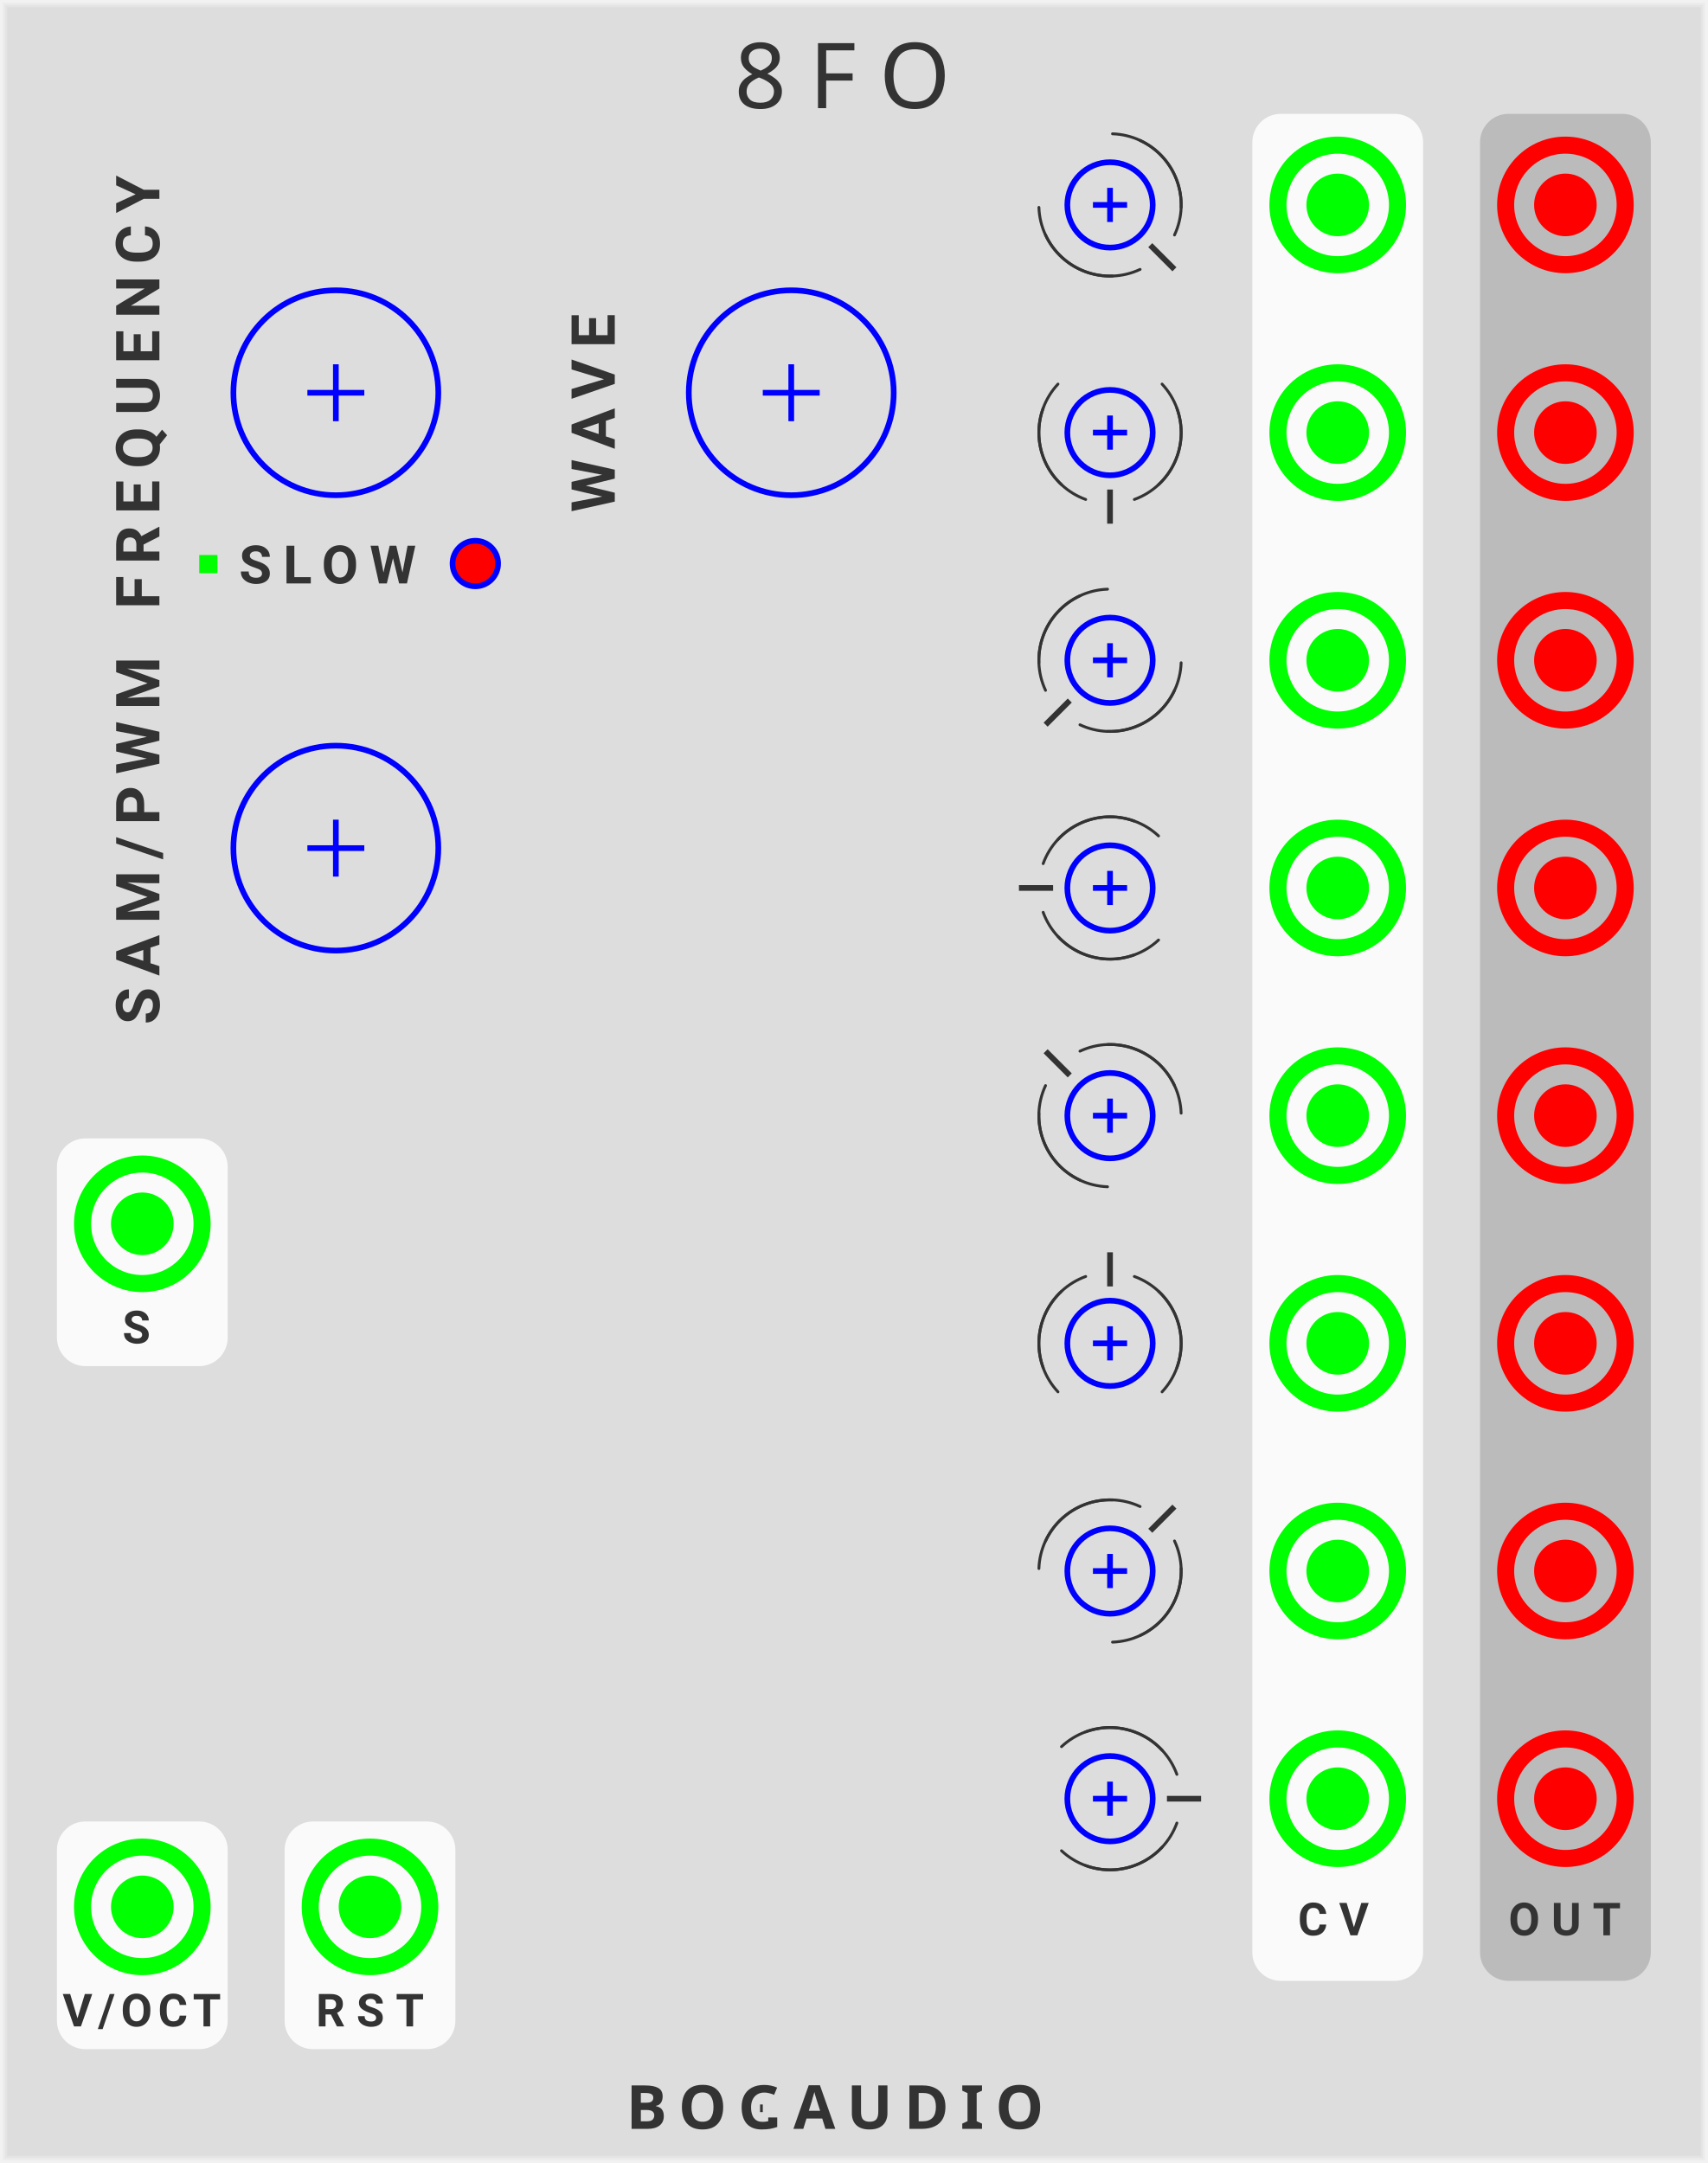
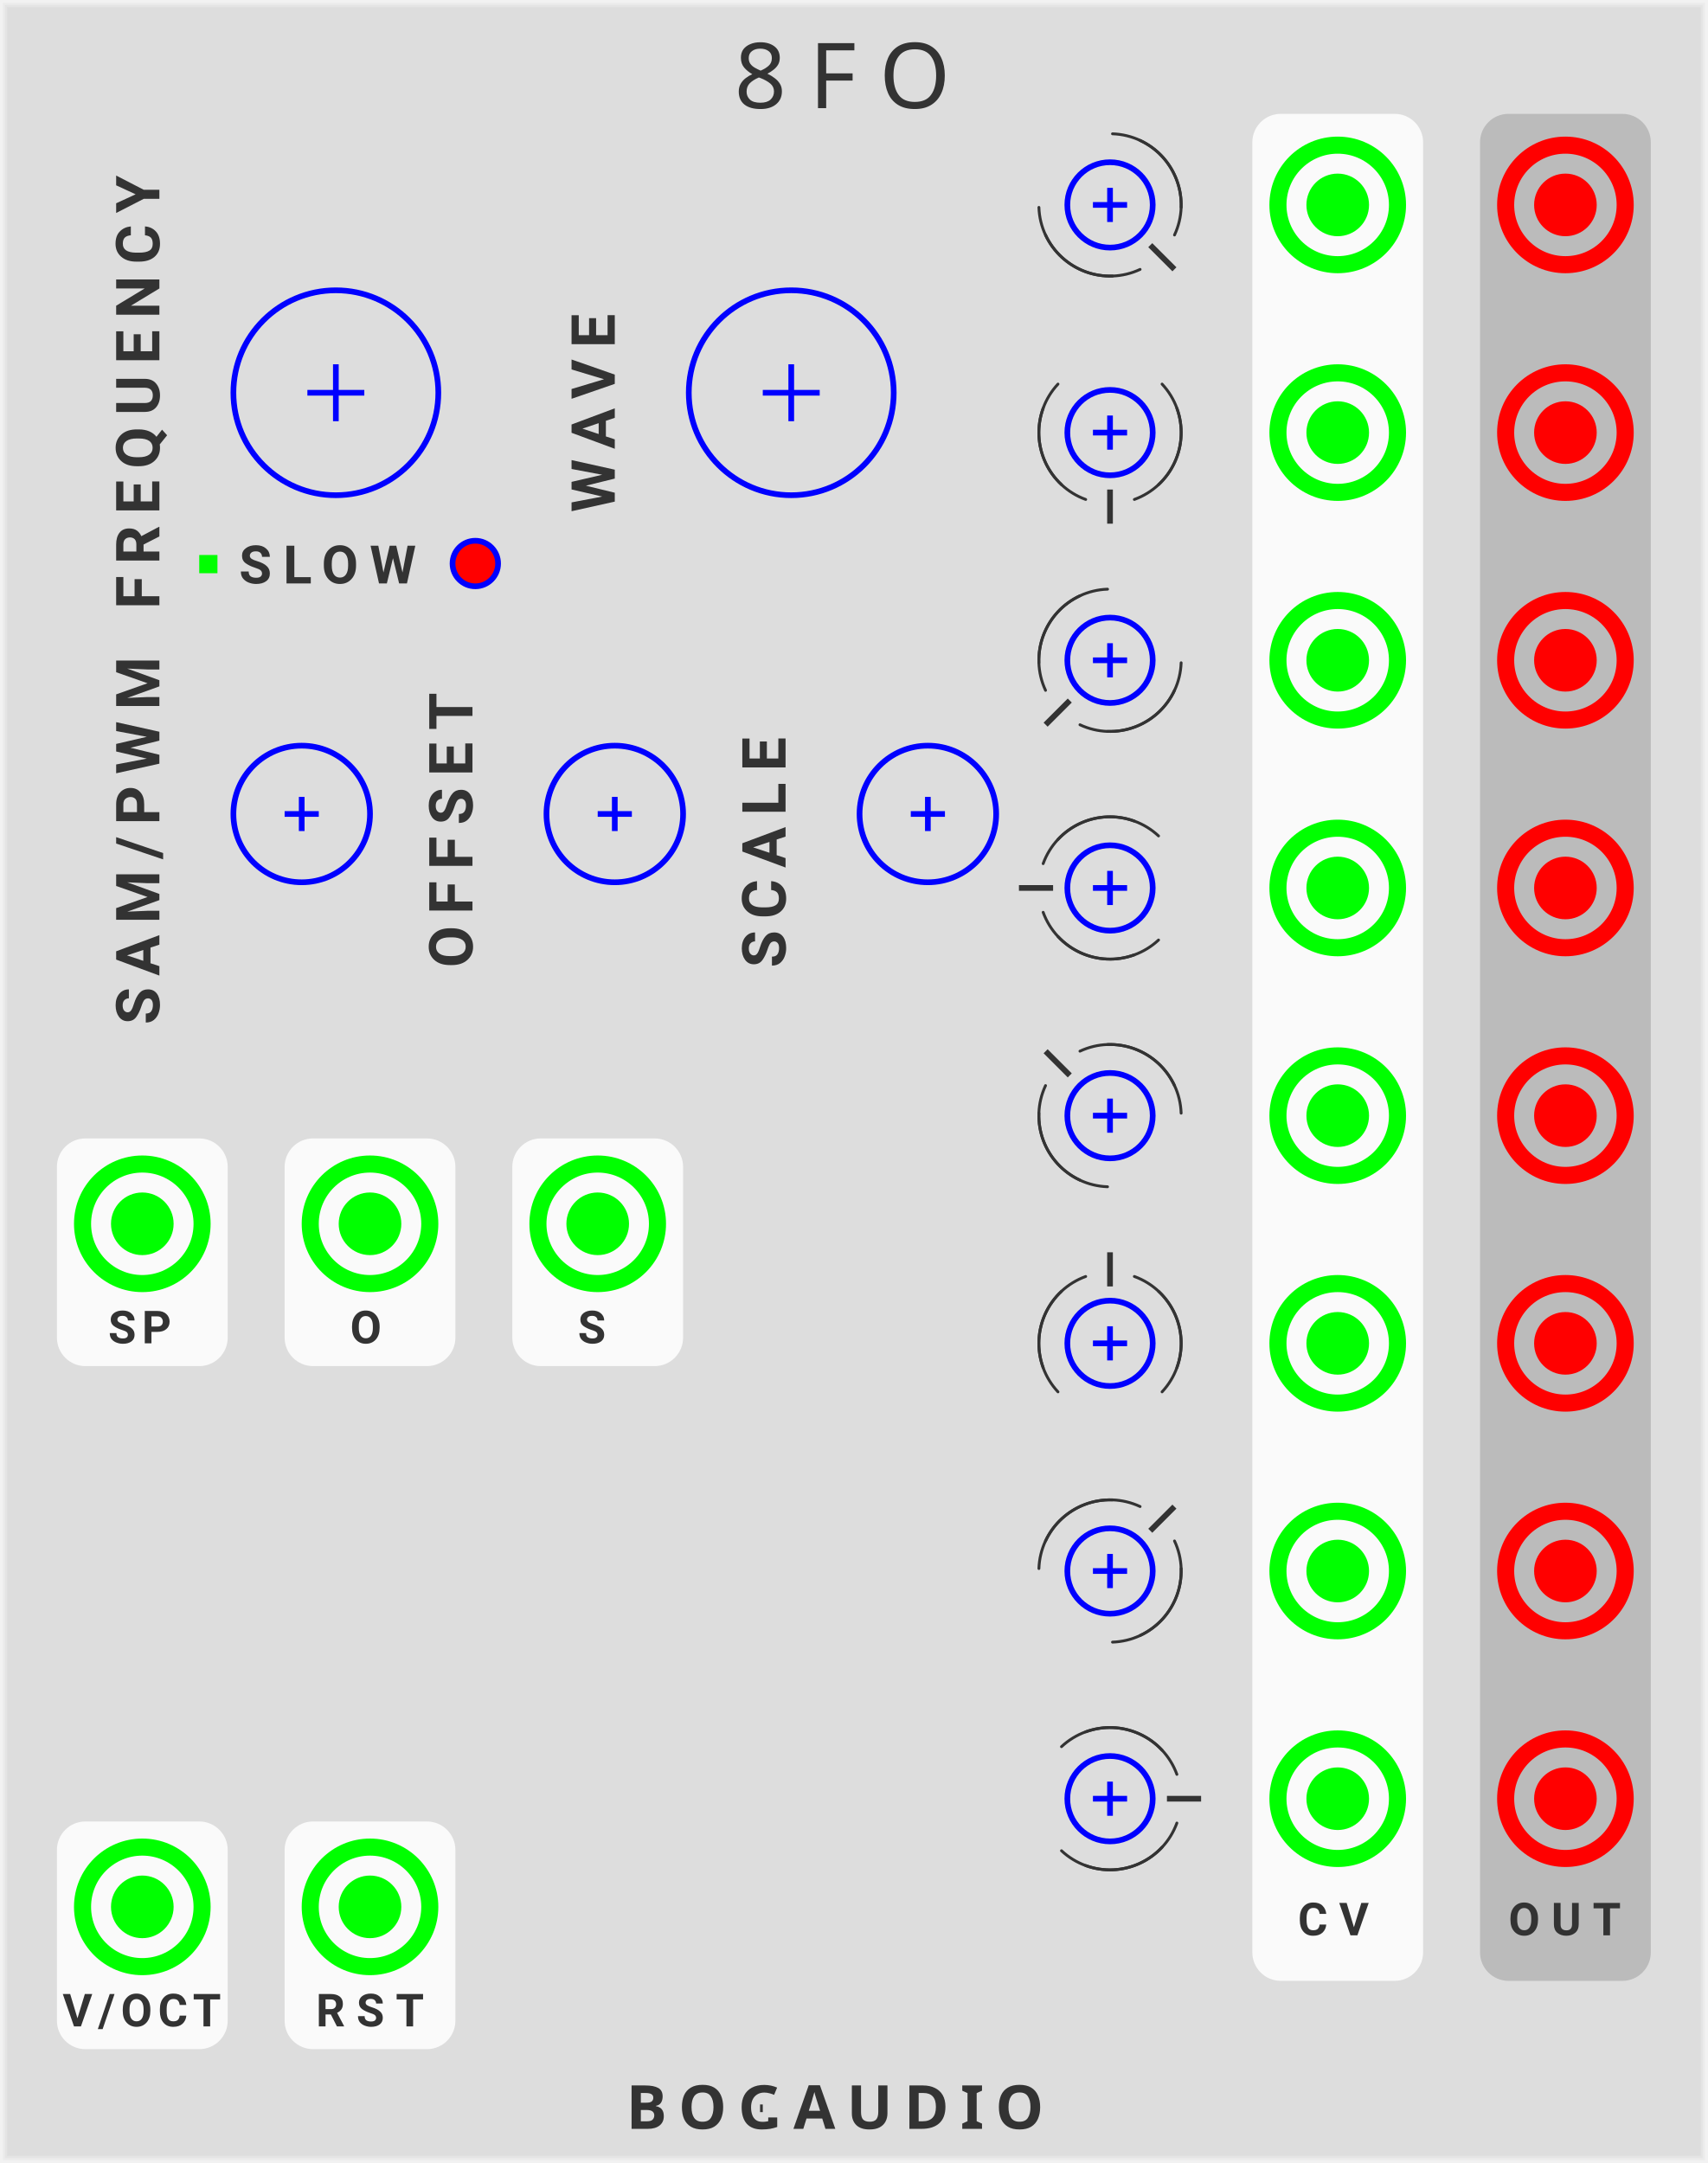
<svg xmlns="http://www.w3.org/2000/svg" xmlns:xlink="http://www.w3.org/1999/xlink" version="1.1" width="300" height="380" viewBox="0 0 300 380">
  <style>
    text {
      fill: #333;
      font-family: 'Roboto', sans-serif;
      font-weight: bold;
    }
    text.title {
      font-family: 'Comfortaa', sans-serif;
      font-weight: normal;
    }
    text.brand {
      font-family: 'Audiowide', sans-serif;
      font-weight: bold;
    }
  </style>
  <defs>
    <symbol id="knob" viewBox="0 0 38px 38px">
      <g transform="translate(19 19)">
        <polyline points="-5,0 5,0" stroke-width="1" stroke="#00f" />
        <polyline points="0,-5 0,5" stroke-width="1" stroke="#00f" />
        <circle cx="0" cy="0" r="18" stroke-width="1" stroke="#00f" fill="none" />
      </g>
    </symbol>
    <symbol id="knob-medium" viewBox="0 0 26px 26px">
      <g transform="translate(13 13)">
        <polyline points="-3,0 3,0" stroke-width="1" stroke="#00f" />
        <polyline points="0,-3 0,3" stroke-width="1" stroke="#00f" />
        <circle cx="0" cy="0" r="12" stroke-width="1" stroke="#00f" fill="none" />
      </g>
    </symbol>
    <symbol id="knob-smallest" viewBox="0 0 16px 16px">
      <g transform="translate(8 8)">
        <polyline points="-3,0 3,0" stroke-width="1" stroke="#00f" />
        <polyline points="0,-3 0,3" stroke-width="1" stroke="#00f" />
        <circle r="7.5" stroke-width="1" stroke="#00f" fill="none" />
      </g>
    </symbol>
    <symbol id="knobguide-phase" viewBox="0 0 40px 40px">
      <g transform="translate(20 20)">
        <g transform="rotate(-240) translate(10 0)">
          
          
        </g>
        <g transform="rotate(-90) translate(10 0)">
          <polyline points="0,0 6,0" stroke-width="1" stroke="#333" />
        </g>
        <g transform="rotate(60) translate(10 0)">
          
          
        </g>
        <path d="M 0 -12.5 A 12.5 12.5 0 0 1 12.5 0" stroke="#333" stroke-width="0.5" stroke-linecap="round" fill="none" transform="rotate(20)" />
        <path d="M 0 -12.5 A 12.5 12.5 0 0 1 12.5 0" stroke="#333" stroke-width="0.5" stroke-linecap="round" fill="none" transform="rotate(43)" />
        <path d="M 0 -12.5 A 12.5 12.5 0 0 0 -12.5 0" stroke="#333" stroke-width="0.5" stroke-linecap="round" fill="none" transform="rotate(-20)" />
        <path d="M 0 -12.5 A 12.5 12.5 0 0 0 -12.5 0" stroke="#333" stroke-width="0.5" stroke-linecap="round" fill="none" transform="rotate(-43)" />
      </g>
    </symbol>
    <symbol id="input" viewBox="0 0 24px 24px">
      <g transform="translate(12 12)">
        <circle cx="0" cy="0" r="5" stroke-width="1" stroke="#0f0" fill="#0f0" />
        <circle cx="0" cy="0" r="10.5" stroke-width="3" stroke="#0f0" fill="none" />
      </g>
    </symbol>
    <symbol id="output" viewBox="0 0 24px 24px">
      <g transform="translate(12 12)">
        <circle cx="0" cy="0" r="5" stroke-width="1" stroke="#f00" fill="#f00" />
        <circle cx="0" cy="0" r="10.5" stroke-width="3" stroke="#f00" fill="none" />
      </g>
    </symbol>
    <symbol id="button-small" viewBox="0 0 9px 9px">
      <g transform="translate(4.5 4.5)">
        <circle r="4" stroke-width="1" stroke="#00f" fill="#f00" />
      </g>
    </symbol>
    <symbol id="light" viewBox="0 0 1.1px 1.1px">
      <rect width="3.2" height="3.2" fill="#0f0" />
    </symbol>
  </defs>
  <rect width="100%" height="100%" fill="#ddd" />
  <polyline points="1,1 299,1 299,379 1,379 1,1" stroke="#e4e4e4" stroke-width="0.5" fill="none" />
  <polyline points="0.5,0.5 299.5,0.5 299.5,379.5 0.5,379.5 0.5,0.5" stroke="#ebebeb" stroke-width="0.8" fill="none" />
  <polyline points="0,0 300,0 300,380 0,380 0,0" stroke="#f2f2f2" stroke-width="1" fill="none" />
  <text class="title" x="129" y="19" font-size="12pt" letter-spacing="4px">8FO</text>
  <g transform="translate(110 374)">
    <text class="brand" font-size="8pt" letter-spacing="2px">BOGAUDIO</text>
    <rect width="3.0" height="3" fill="#ddd" transform="translate(24 -5)" />
  </g>
  <g transform="translate(10 50)">
    <g transform="translate(10 0)">
      <text font-size="8pt" letter-spacing="2px" transform="translate(8 57) rotate(270)">FREQUENCY</text>
      <use id="FREQUENCY_PARAM" xlink:href="#knob" transform="translate(20 0)" />
    </g>
    <g transform="translate(90 0)">
      <text font-size="8pt" letter-spacing="2px" transform="translate(8 40) rotate(270)">WAVE</text>
      <use id="WAVE_PARAM" xlink:href="#knob" transform="translate(20 0)" />
    </g>
  </g>
  <g transform="translate(35 80)">
    <g transform="translate(0 17.5)">
      <use id="SLOW_LIGHT" xlink:href="#light" transform="translate(0 0)" />
      <text font-size="7pt" letter-spacing="2px" transform="translate(7 5)">SLOW</text>
    </g>
    <use id="SLOW_PARAM" xlink:href="#button-small" transform="translate(44 14.5)" />
  </g>
  <g transform="translate(10 130)">
    <g transform="translate(10 0)">
      <text font-size="8pt" letter-spacing="2px" transform="translate(8 50) rotate(270)">SAM/PWM</text>
-       <use id="SAMPLE_PWM_PARAM" xlink:href="#knob" transform="translate(20 0)" />
+       <use id="SAMPLE_PWM_PARAM" xlink:href="#knob-medium" transform="translate(20 0)" />
+     </g>
+     <g transform="translate(65 0)">
+       <text font-size="8pt" letter-spacing="2px" transform="translate(8 40) rotate(270)">OFFSET</text>
+       <use id="OFFSET_PARAM" xlink:href="#knob-medium" transform="translate(20 0)" />
+     </g>
+     <g transform="translate(120 0)">
+       <text font-size="8pt" letter-spacing="2px" transform="translate(8 40) rotate(270)">SCALE</text>
+       <use id="SCALE_PARAM" xlink:href="#knob-medium" transform="translate(20 0)" />
    </g>
  </g>
  <g transform="translate(0 200)">
    <g transform="translate(10 0)">
      <rect width="30" height="40" rx="5" fill="#fafafa" />
      <use id="SAMPLE_PWM_INPUT" xlink:href="#input" transform="translate(3 3)" />
-       <text font-size="6pt" letter-spacing="1px" transform="translate(11.5 36)">S</text>
+       <text font-size="6pt" letter-spacing="1px" transform="translate(9 36)">SP</text>
    </g>
    <g transform="translate(50 0)">
-       
-       
-       
+       <rect width="30" height="40" rx="5" fill="#fafafa" />
+       <use id="OFFSET_INPUT" xlink:href="#input" transform="translate(3 3)" />
+       <text font-size="6pt" letter-spacing="2px" transform="translate(11.5 36)">O</text>
+     </g>
+     <g transform="translate(90 0)">
+       <rect width="30" height="40" rx="5" fill="#fafafa" />
+       <use id="SCALE_INPUT" xlink:href="#input" transform="translate(3 3)" />
+       <text font-size="6pt" letter-spacing="2px" transform="translate(11.5 36)">S</text>
    </g>
  </g>
  <g transform="translate(180 20)">
    <g transform="translate(3 4)">
      <g transform="translate(0 0)">
        <use id="PHASE7_PARAM" xlink:href="#knob-smallest" transform="translate(4 4)" />
      </g>
      <g transform="translate(0 40)">
        <use id="PHASE6_PARAM" xlink:href="#knob-smallest" transform="translate(4 4)" />
      </g>
      <g transform="translate(0 80)">
        <use id="PHASE5_PARAM" xlink:href="#knob-smallest" transform="translate(4 4)" />
      </g>
      <g transform="translate(0 120)">
        <use id="PHASE4_PARAM" xlink:href="#knob-smallest" transform="translate(4 4)" />
      </g>
      <g transform="translate(0 160)">
        <use id="PHASE3_PARAM" xlink:href="#knob-smallest" transform="translate(4 4)" />
      </g>
      <g transform="translate(0 200)">
        <use id="PHASE2_PARAM" xlink:href="#knob-smallest" transform="translate(4 4)" />
      </g>
      <g transform="translate(0 240)">
        <use id="PHASE1_PARAM" xlink:href="#knob-smallest" transform="translate(4 4)" />
      </g>
      <g transform="translate(0 280)">
        <use id="PHASE0_PARAM" xlink:href="#knob-smallest" transform="translate(4 4)" />
      </g>
    </g>
  </g>
  <g transform="translate(183 24)">
    <use xlink:href="#knobguide-phase" transform="translate(12 12) rotate(-225) translate(-20 -20)" />
  </g>
  <g transform="translate(183 64)">
    <use xlink:href="#knobguide-phase" transform="translate(12 12) rotate(-180) translate(-20 -20)" />
  </g>
  <g transform="translate(183 104)">
    <use xlink:href="#knobguide-phase" transform="translate(12 12) rotate(-135) translate(-20 -20)" />
  </g>
  <g transform="translate(183 144)">
    <use xlink:href="#knobguide-phase" transform="translate(12 12) rotate(-90) translate(-20 -20)" />
  </g>
  <g transform="translate(183 184)">
    <use xlink:href="#knobguide-phase" transform="translate(12 12) rotate(-45) translate(-20 -20)" />
  </g>
  <g transform="translate(183 224)">
    <use xlink:href="#knobguide-phase" transform="translate(12 12) rotate(0) translate(-20 -20)" />
  </g>
  <g transform="translate(183 264)">
    <use xlink:href="#knobguide-phase" transform="translate(12 12) rotate(45) translate(-20 -20)" />
  </g>
  <g transform="translate(183 304)">
    <use xlink:href="#knobguide-phase" transform="translate(12 12) rotate(90) translate(-20 -20)" />
  </g>
  <g transform="translate(220 20)">
    <rect width="30" height="328" rx="5" fill="#fafafa" />
    <g transform="translate(3 4)">
      <use id="PHASE7_INPUT" xlink:href="#input" transform="translate(0 0)" />
      <use id="PHASE6_INPUT" xlink:href="#input" transform="translate(0 40)" />
      <use id="PHASE5_INPUT" xlink:href="#input" transform="translate(0 80)" />
      <use id="PHASE4_INPUT" xlink:href="#input" transform="translate(0 120)" />
      <use id="PHASE3_INPUT" xlink:href="#input" transform="translate(0 160)" />
      <use id="PHASE2_INPUT" xlink:href="#input" transform="translate(0 200)" />
      <use id="PHASE1_INPUT" xlink:href="#input" transform="translate(0 240)" />
      <use id="PHASE0_INPUT" xlink:href="#input" transform="translate(0 280)" />
    </g>
    <text font-size="6pt" letter-spacing="2px" transform="translate(8 320)">CV</text>
  </g>
  <g transform="translate(260 20)">
    <rect width="30" height="328" rx="5" fill="#bbb" />
    <g transform="translate(3 4)">
      <use id="PHASE7_OUTPUT" xlink:href="#output" transform="translate(0 0)" />
      <use id="PHASE6_OUTPUT" xlink:href="#output" transform="translate(0 40)" />
      <use id="PHASE5_OUTPUT" xlink:href="#output" transform="translate(0 80)" />
      <use id="PHASE4_OUTPUT" xlink:href="#output" transform="translate(0 120)" />
      <use id="PHASE3_OUTPUT" xlink:href="#output" transform="translate(0 160)" />
      <use id="PHASE2_OUTPUT" xlink:href="#output" transform="translate(0 200)" />
      <use id="PHASE1_OUTPUT" xlink:href="#output" transform="translate(0 240)" />
      <use id="PHASE0_OUTPUT" xlink:href="#output" transform="translate(0 280)" />
    </g>
    <text font-size="6pt" letter-spacing="2px" transform="translate(5 320)">OUT</text>
  </g>
  <g transform="translate(0 320)">
    <g transform="translate(10 0)">
      <rect width="30" height="40" rx="5" fill="#fafafa" />
      <use id="PITCH_INPUT" xlink:href="#input" transform="translate(3 3)" />
      <text font-size="6pt" letter-spacing="1px" transform="translate(1 36)">V/OCT</text>
    </g>
    <g transform="translate(50 0)">
      <rect width="30" height="40" rx="5" fill="#fafafa" />
      <use id="RESET_INPUT" xlink:href="#input" transform="translate(3 3)" />
      <text font-size="6pt" letter-spacing="2px" transform="translate(5.5 36)">RST</text>
    </g>
  </g>
</svg>
